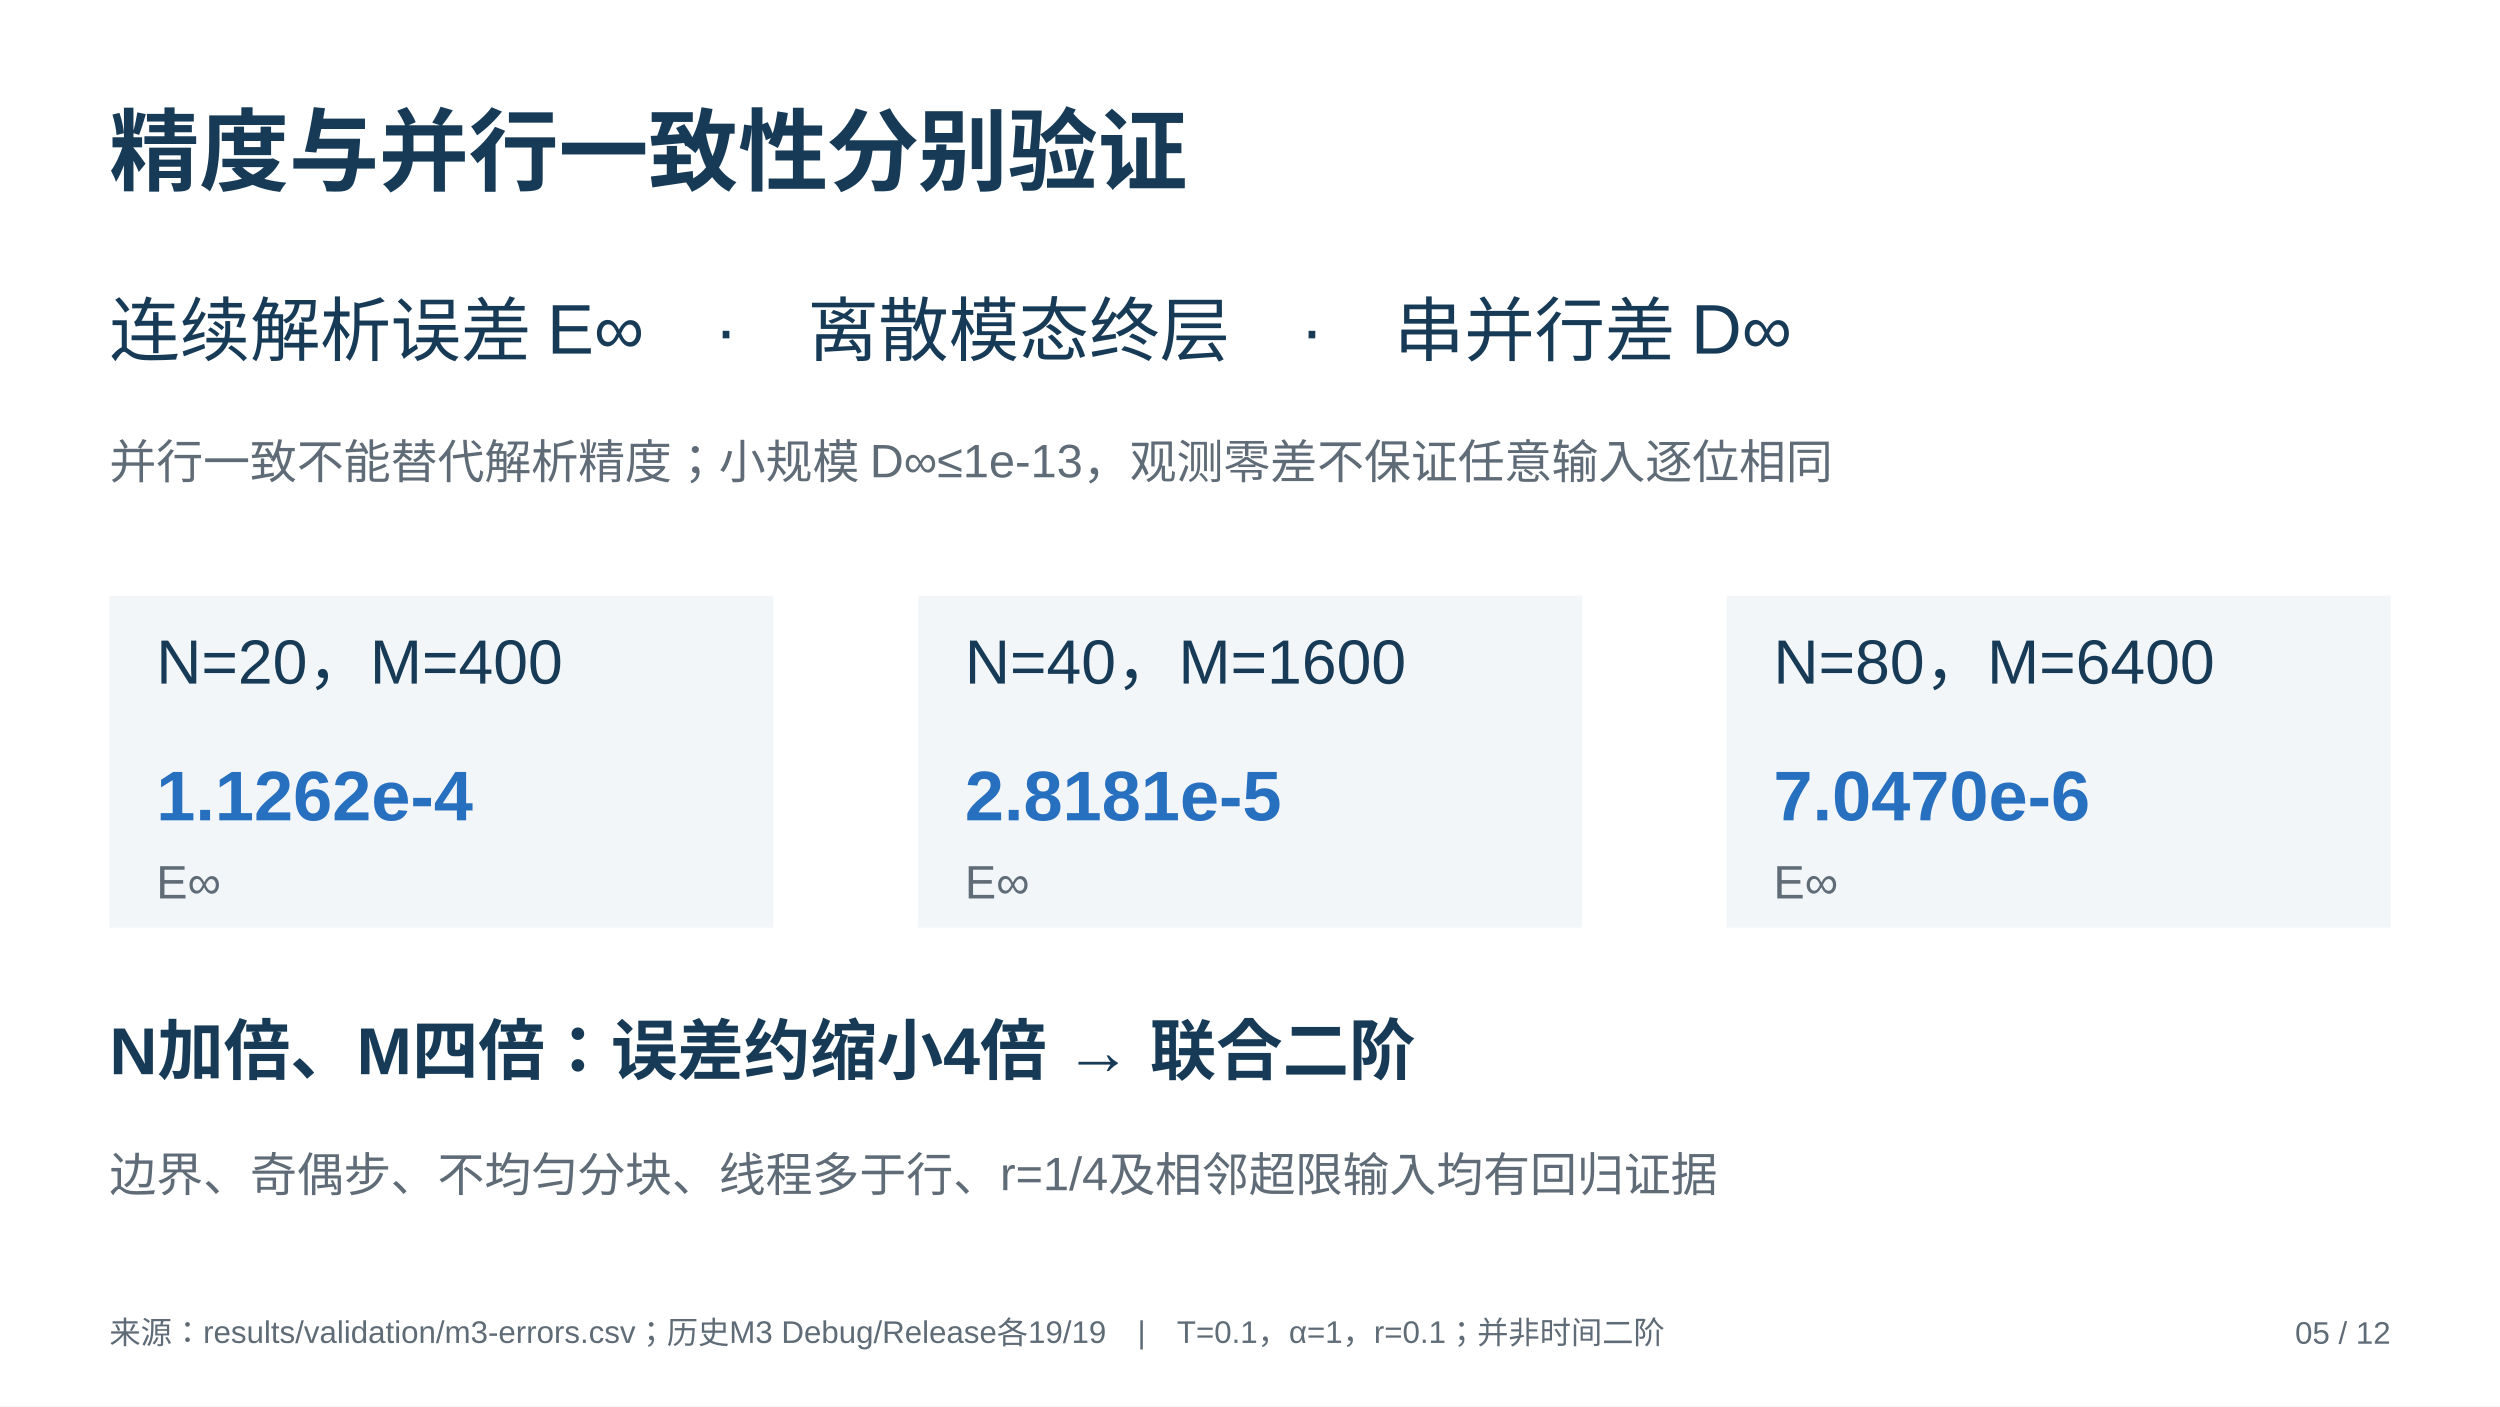
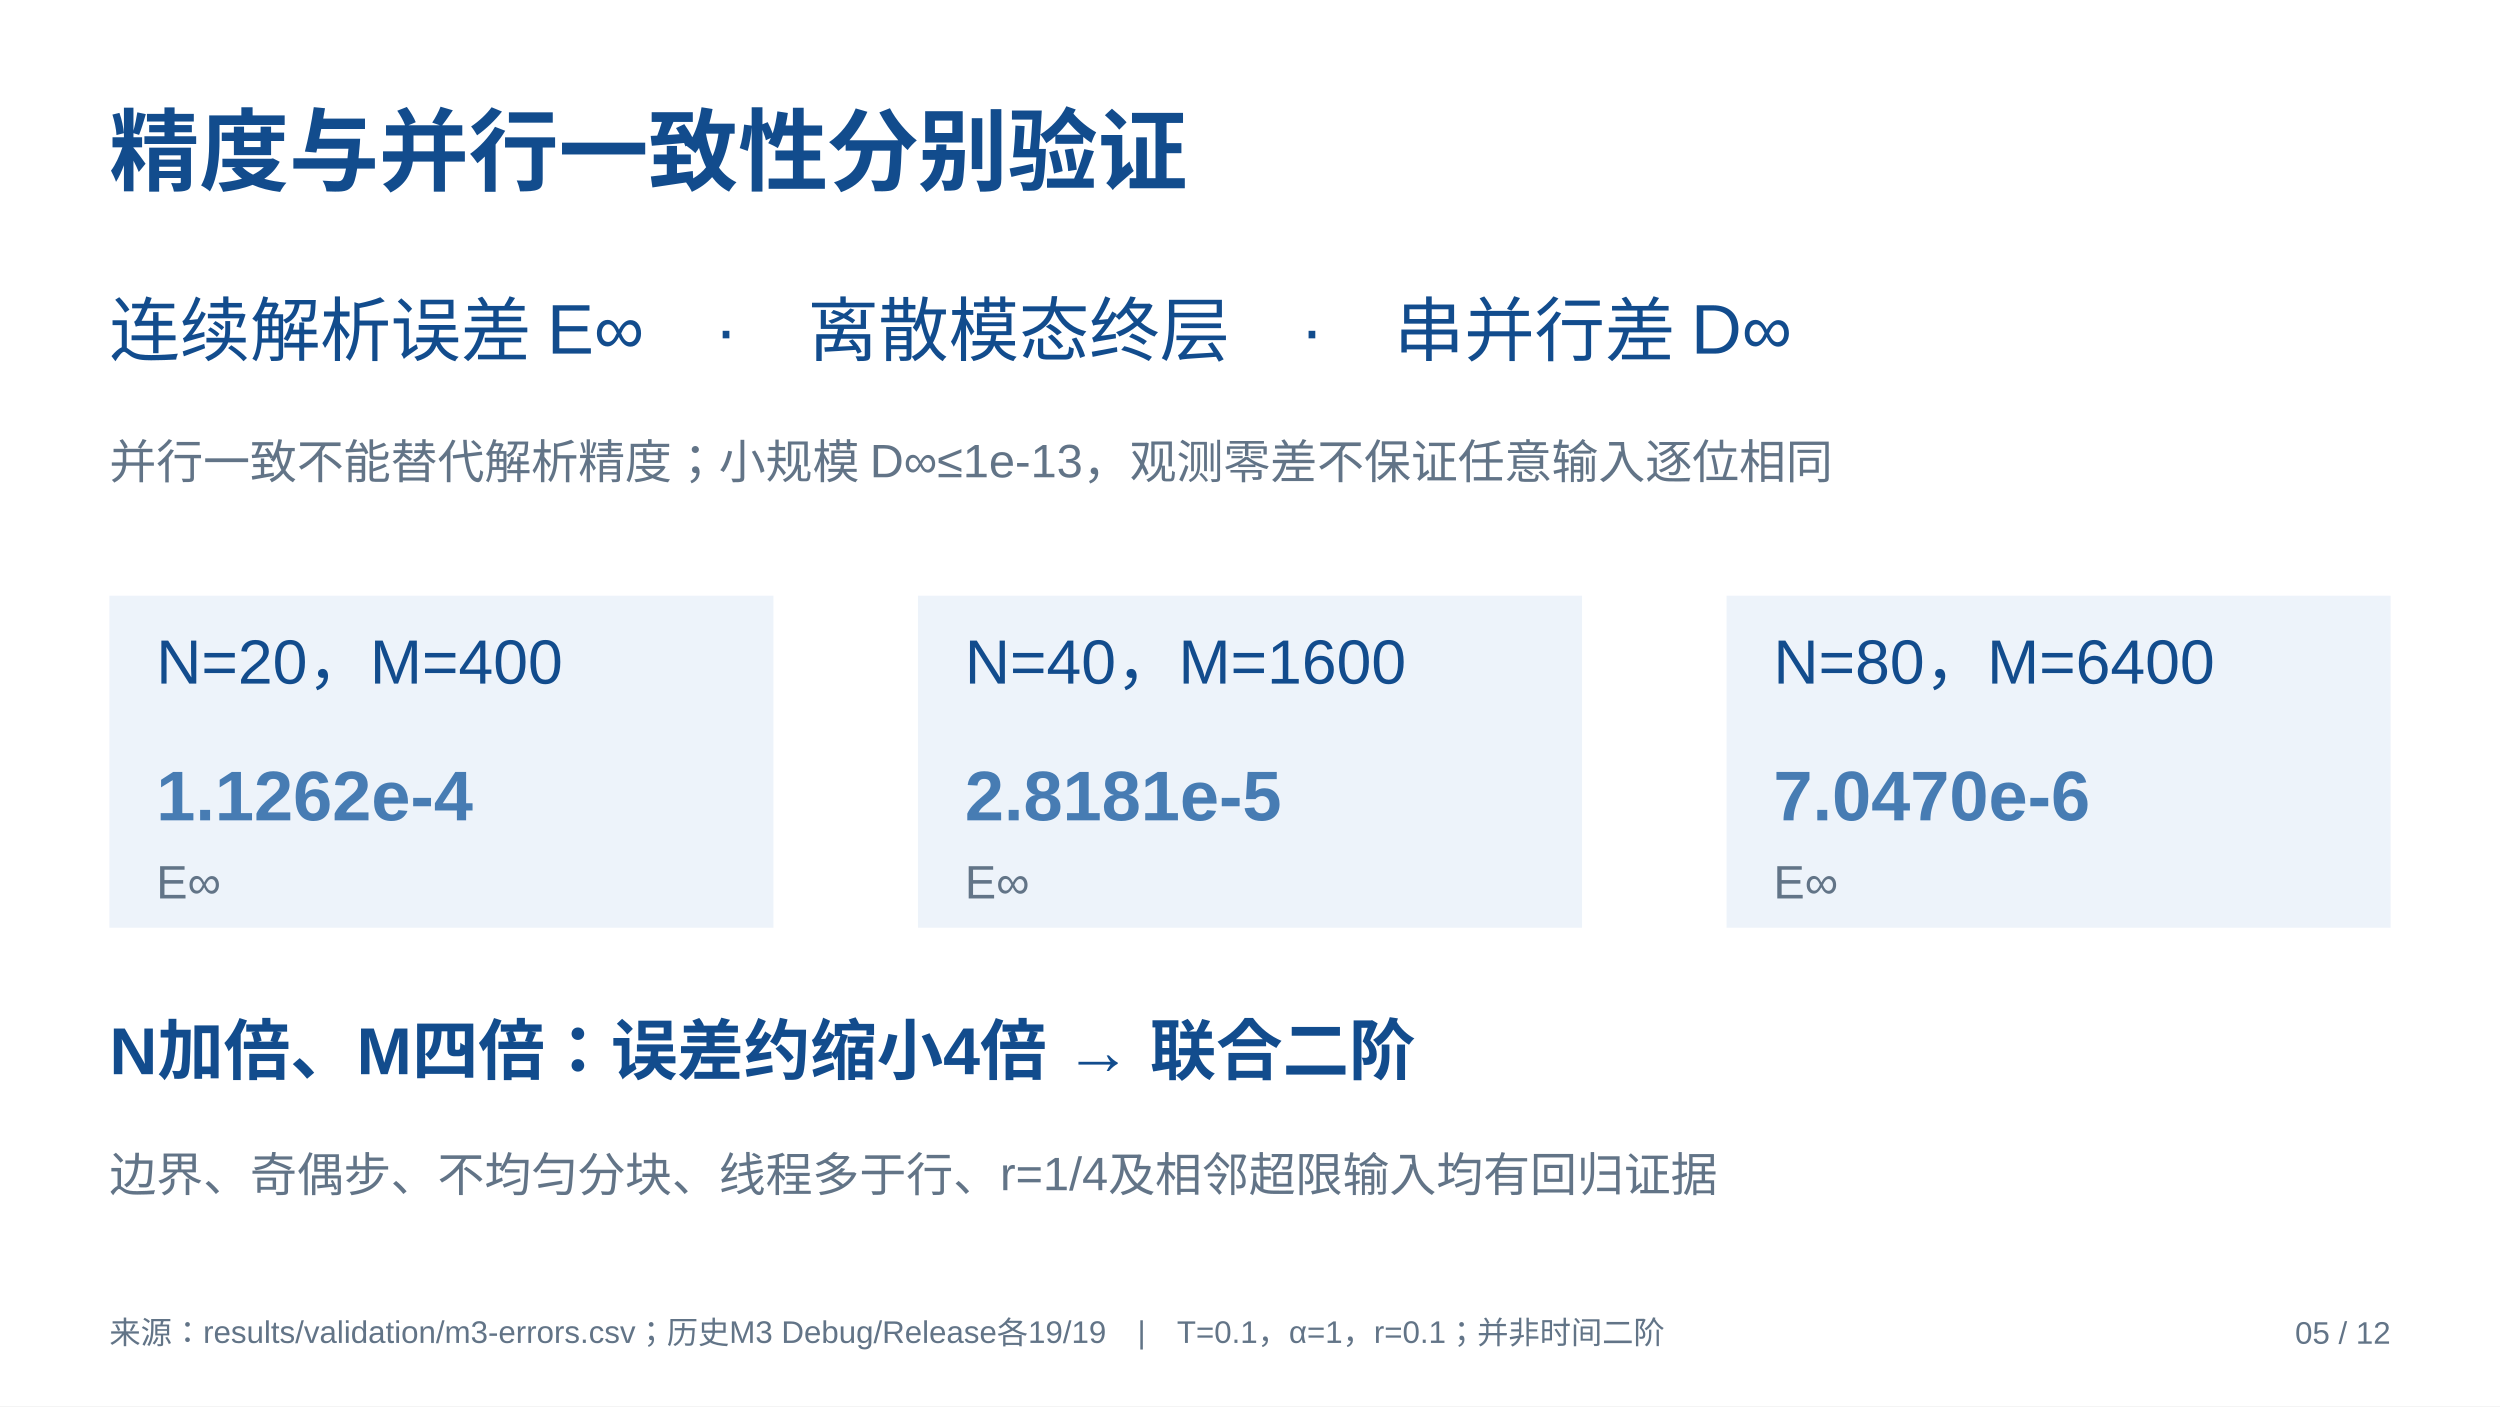
<svg xmlns="http://www.w3.org/2000/svg" viewBox="0 0 1280 720" font-family="Microsoft YaHei, Arial" font-size="32" data-pptx-page-role="content">
  <rect id="bg" data-pptx-role="background" width="1280" height="720" fill="#FFFFFF" />
-   <g id="title" data-pptx-bounds="56 35 1168 95" fill="#173B57">
+   <g id="title" data-pptx-bounds="56 35 1168 95" fill="#124C8D">
    <text x="56" y="94" font-size="46" font-weight="bold">精度与并行一致性分别验证</text>
  </g>
-   <g id="three-references" data-pptx-bounds="56 145 1168 140" fill="#253746">
-     <text x="56" y="182" font-size="36" fill="#173B57">连续解析误差 E∞　·　离散模态终层　·　串并行差 D∞</text>
-     <text x="56" y="245" font-size="24" fill="#5F6B76">并行一致不能替代解析精度；小规模 D∞≤1e-13，观测零差不保证任意输入逐位相同</text>
+   <g id="three-references" data-pptx-bounds="56 145 1168 140" fill="#273848">
+     <text x="56" y="182" font-size="36" fill="#124C8D">连续解析误差 E∞　·　离散模态终层　·　串并行差 D∞</text>
+     <text x="56" y="245" font-size="24" fill="#627487">并行一致不能替代解析精度；小规模 D∞≤1e-13，观测零差不保证任意输入逐位相同</text>
  </g>
  <g id="refinement" data-pptx-bounds="56 305 1168 190">
-     <g fill="#F3F6F9">
+     <g fill="#EDF3FA">
      <rect x="56" y="305" width="340" height="170" />
      <rect x="470" y="305" width="340" height="170" />
      <rect x="884" y="305" width="340" height="170" />
    </g>
-     <g fill="#173B57">
+     <g fill="#124C8D">
      <text x="80" y="350">N=20，M=400</text>
      <text x="494" y="350">N=40，M=1600</text>
      <text x="908" y="350">N=80，M=6400</text>
    </g>
-     <g fill="#276FBF" font-size="36" font-weight="bold">
+     <g fill="#477CB3" font-size="36" font-weight="bold">
      <text x="80" y="420">1.1262e-4</text>
      <text x="494" y="420">2.8181e-5</text>
      <text x="908" y="420">7.0470e-6</text>
    </g>
-     <g fill="#5F6B76" font-size="24">
+     <g fill="#627487" font-size="24">
      <text x="80" y="460">E∞</text>
      <text x="494" y="460">E∞</text>
      <text x="908" y="460">E∞</text>
    </g>
  </g>
-   <g id="interpretation" data-pptx-bounds="56 515 1168 125" fill="#173B57">
+   <g id="interpretation" data-pptx-bounds="56 515 1168 125" fill="#124C8D">
    <text x="56" y="550" font-size="34" font-weight="bold">N加倍、M四倍：误差约缩小4倍 → 联合二阶</text>
-     <text x="56" y="610" font-size="24" fill="#5F6B76">边界、奇偶步、不均匀分块、线程多于行、r=1/4及相邻超限输入均有回归证据</text>
+     <text x="56" y="610" font-size="24" fill="#627487">边界、奇偶步、不均匀分块、线程多于行、r=1/4及相邻超限输入均有回归证据</text>
  </g>
-   <g id="footer" data-pptx-role="footer" data-pptx-bounds="56 668 1168 32" fill="#5F6B76" font-size="16">
+   <g id="footer" data-pptx-role="footer" data-pptx-bounds="56 668 1168 32" fill="#627487" font-size="16">
    <text x="56" y="688">来源：results/validation/m3-errors.csv；历史M3 Debug/Release各19/19　|　T=0.1，α=1，r=0.1；并非时间二阶</text>
    <text x="1224" y="688" text-anchor="end">05 / 12</text>
  </g>
</svg>
